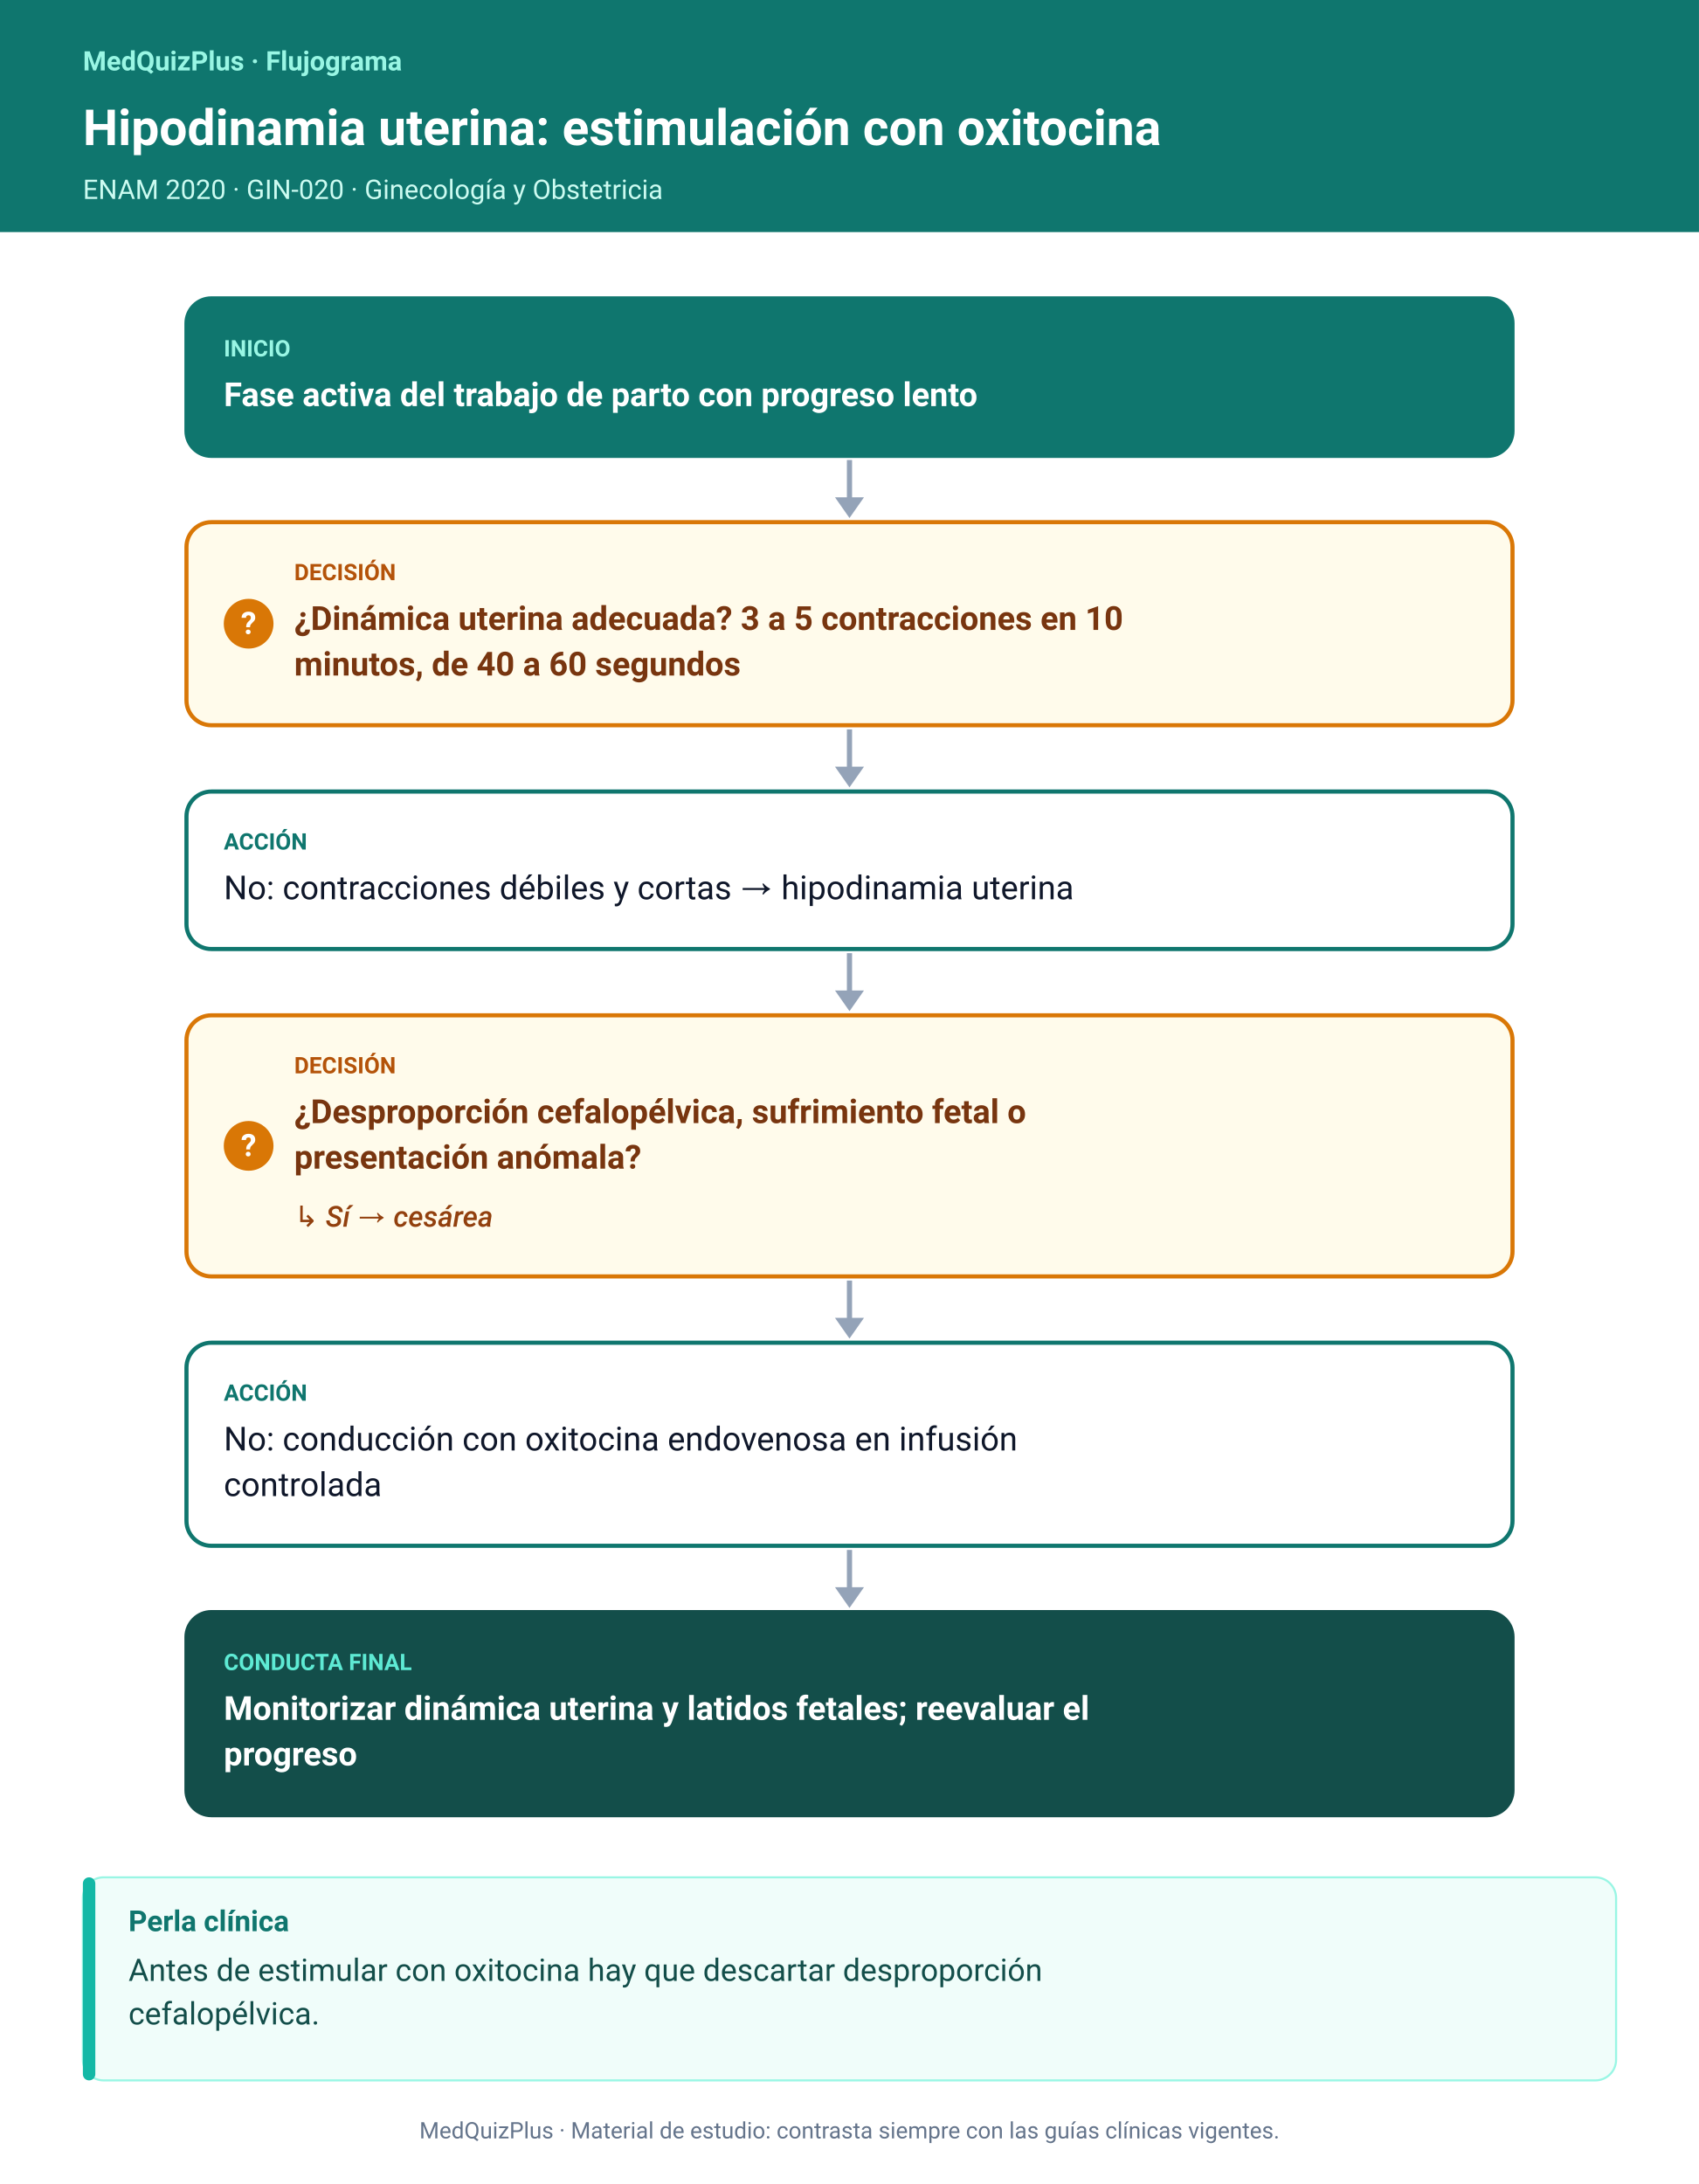
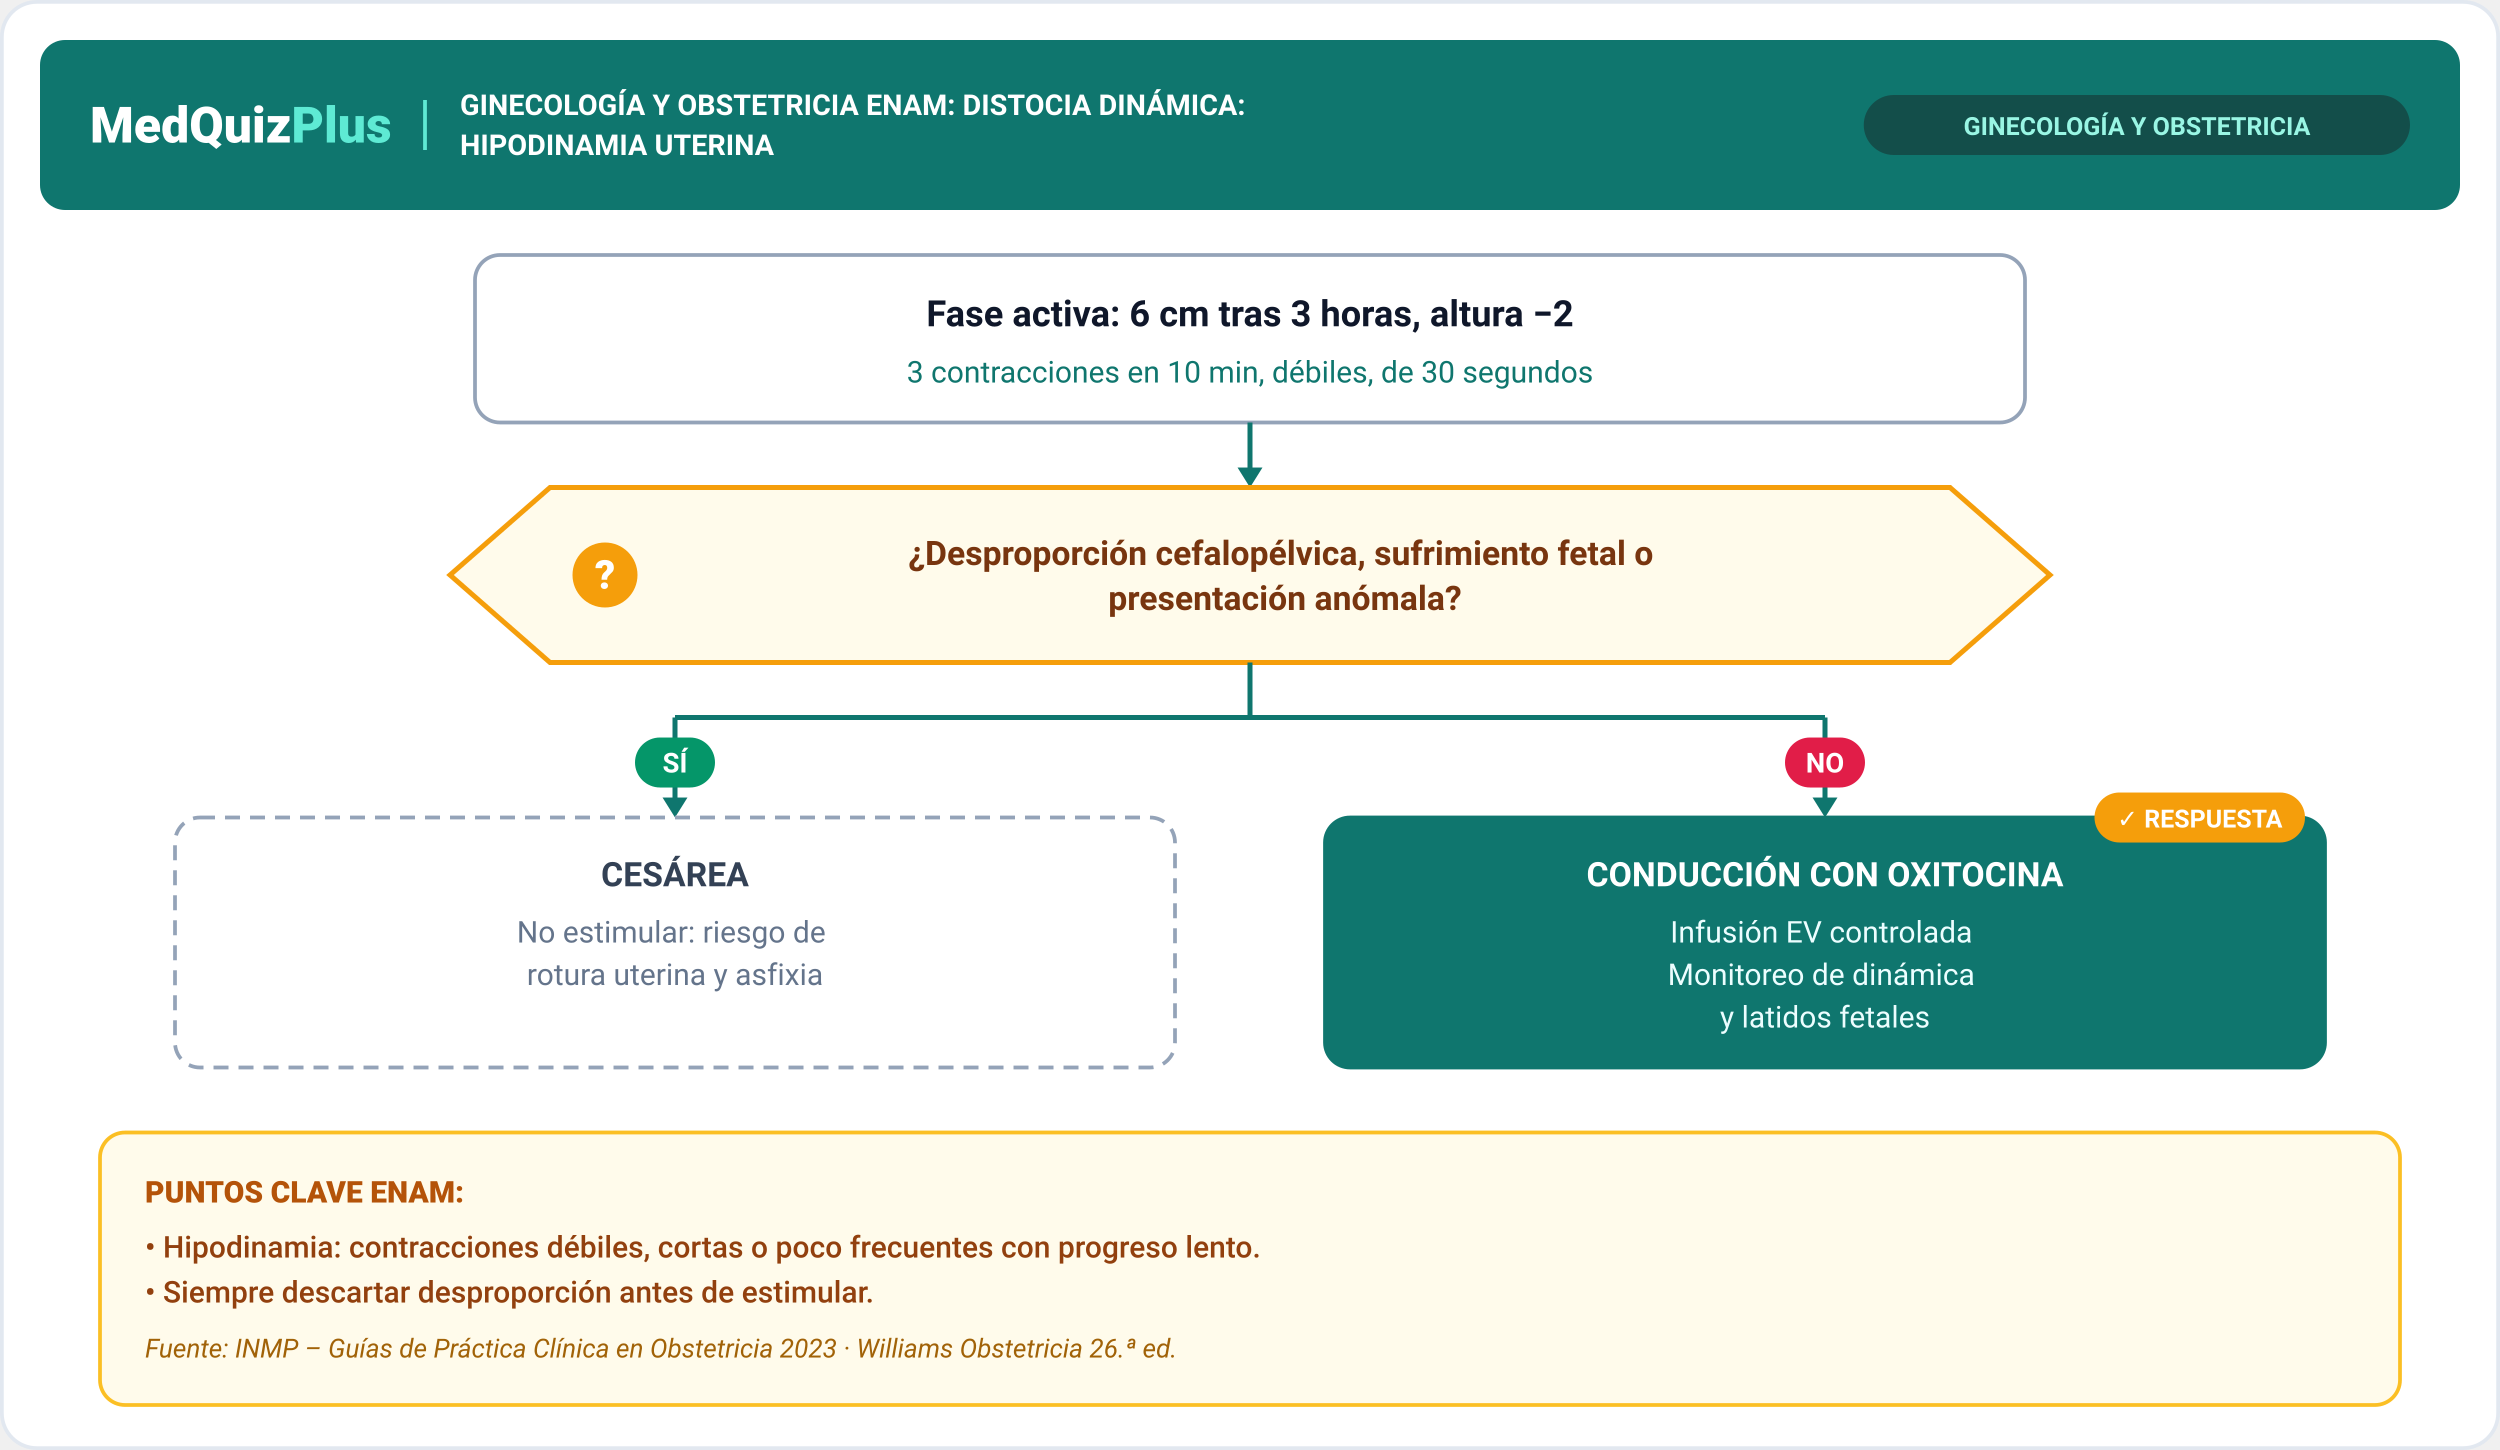
- <svg xmlns="http://www.w3.org/2000/svg" width="820" height="1054" viewBox="0 0 820 1054" font-family="Segoe UI, Roboto, Helvetica, Arial, sans-serif" role="img" aria-label="Hipodinamia uterina: estimulación con oxitocina">
-   <rect width="820" height="1054" fill="#ffffff" />
-   <rect x="0" y="0" width="820" height="112" fill="#0f766e" />
-   <text x="40" y="34" font-size="13" font-weight="600" font-style="normal" fill="#99f6e4" text-anchor="start" data-max="740">
-     <tspan x="40" dy="0">MedQuizPlus · Flujograma</tspan>
+ <svg xmlns="http://www.w3.org/2000/svg" width="1000" height="580" viewBox="0 0 1000 580" font-family="Segoe UI, Roboto, Helvetica, Arial, sans-serif" role="img" aria-label="Distocia dinámica: hipodinamia uterina">
+   <rect x="0.75" y="0.75" width="998.5" height="578.5" rx="14" fill="#ffffff" stroke="#e2e8f0" stroke-width="1.5" />
+   <rect x="16" y="16" width="968" height="68" rx="10" fill="#0f766e" />
+   <text x="36" y="57.0" font-size="20" font-weight="800" fill="#ffffff">MedQuiz<tspan fill="#5eead4">Plus</tspan>
  </text>
-   <text x="40" y="70" font-size="24" font-weight="700" font-style="normal" fill="#ffffff" text-anchor="start" data-max="740">
-     <tspan x="40" dy="0">Hipodinamia uterina: estimulación con oxitocina</tspan>
+   <line x1="170" y1="40.0" x2="170" y2="60.0" stroke="#5eead4" stroke-width="1.5" />
+   <text x="184.0" y="46.0" font-size="11.5" font-weight="700" font-style="normal" fill="#ffffff" text-anchor="start" data-max="542">
+     <tspan x="184.0" dy="0">GINECOLOGÍA Y OBSTETRICIA ENAM: DISTOCIA DINÁMICA:</tspan>
+     <tspan x="184.0" dy="16">HIPODINAMIA UTERINA</tspan>
  </text>
-   <text x="40" y="96" font-size="13" font-weight="400" font-style="normal" fill="#ccfbf1" text-anchor="start" data-max="740">
-     <tspan x="40" dy="0">ENAM 2020 · GIN-020 · Ginecología y Obstetricia</tspan>
+   <rect x="745.5" y="38.0" width="218.5" height="24" rx="12" fill="#134e4a" />
+   <text x="854.8" y="54.0" font-size="10" font-weight="700" font-style="normal" fill="#99f6e4" text-anchor="middle" data-max="202">
+     <tspan x="854.8" dy="0">GINECOLOGÍA Y OBSTETRICIA</tspan>
  </text>
-   <rect x="90" y="144" width="640" height="76" rx="12" fill="#0f766e" stroke="#0f766e" stroke-width="2" />
-   <text x="108" y="172" font-size="11" font-weight="700" font-style="normal" fill="#99f6e4" text-anchor="start" data-max="604">
-     <tspan x="108" dy="0">INICIO</tspan>
+   <rect x="190.0" y="102.0" width="620" height="67.0" rx="10" fill="#ffffff" stroke="#94a3b8" stroke-width="1.5" />
+   <text x="500.0" y="130.5" font-size="14.5" font-weight="700" font-style="normal" fill="#0f172a" text-anchor="middle" data-max="592">
+     <tspan x="500.0" dy="0">Fase activa: 6 cm tras 3 horas, altura −2</tspan>
  </text>
-   <text x="108" y="196" font-size="16" font-weight="600" font-style="normal" fill="#ffffff" text-anchor="start" data-max="604">
-     <tspan x="108" dy="0">Fase activa del trabajo de parto con progreso lento</tspan>
+   <text x="500.0" y="153.0" font-size="12" font-weight="400" font-style="normal" fill="#0f766e" text-anchor="middle" data-max="592">
+     <tspan x="500.0" dy="0">3 contracciones en 10 min, débiles, de 30 segundos</tspan>
  </text>
-   <line x1="410.0" y1="222" x2="410.0" y2="242" stroke="#94a3b8" stroke-width="2.5" />
-   <polygon points="403.0,240 417.0,240 410.0,250" fill="#94a3b8" />
-   <rect x="90" y="252" width="640" height="98" rx="12" fill="#fffbeb" stroke="#d97706" stroke-width="2" />
-   <circle cx="120" cy="301.0" r="12" fill="#d97706" />
-   <text x="120" y="306.0" font-size="15" font-weight="700" font-style="normal" fill="#ffffff" text-anchor="middle" data-max="0">
-     <tspan x="120" dy="0">?</tspan>
+   <line x1="500.0" y1="169.0" x2="500.0" y2="188.0" stroke="#0f766e" stroke-width="2" />
+   <polygon points="495.0,187.0 505.0,187.0 500.0,195.0" fill="#0f766e" />
+   <polygon points="180.0,230.0 220.0,195.0 780.0,195.0 820.0,230.0 780.0,265.0 220.0,265.0" fill="#fffbeb" stroke="#f59e0b" stroke-width="2" />
+   <circle cx="242.0" cy="230.0" r="13" fill="#f59e0b" />
+   <text x="242.0" y="235.5" font-size="16" font-weight="800" font-style="normal" fill="#ffffff" text-anchor="middle" data-max="0">
+     <tspan x="242.0" dy="0">?</tspan>
  </text>
-   <text x="142" y="280" font-size="11" font-weight="700" font-style="normal" fill="#b45309" text-anchor="start" data-max="570">
-     <tspan x="142" dy="0">DECISIÓN</tspan>
+   <text x="514.0" y="226.0" font-size="13.5" font-weight="700" font-style="normal" fill="#78350f" text-anchor="middle" data-max="470">
+     <tspan x="514.0" dy="0">¿Desproporción cefalopélvica, sufrimiento fetal o</tspan>
+     <tspan x="514.0" dy="18">presentación anómala?</tspan>
  </text>
-   <text x="142" y="304" font-size="16" font-weight="600" font-style="normal" fill="#78350f" text-anchor="start" data-max="570">
-     <tspan x="142" dy="0">¿Dinámica uterina adecuada? 3 a 5 contracciones en 10</tspan>
-     <tspan x="142" dy="22">minutos, de 40 a 60 segundos</tspan>
+   <line x1="500.0" y1="265.0" x2="500.0" y2="287.0" stroke="#0f766e" stroke-width="2" />
+   <line x1="270.0" y1="287.0" x2="730.0" y2="287.0" stroke="#0f766e" stroke-width="2" />
+   <line x1="270.0" y1="287.0" x2="270.0" y2="320.0" stroke="#0f766e" stroke-width="2" />
+   <polygon points="265.0,319.0 275.0,319.0 270.0,327.0" fill="#0f766e" />
+   <rect x="254.0" y="295.0" width="32.0" height="20" rx="10" fill="#059669" />
+   <text x="270.0" y="309.0" font-size="11" font-weight="700" font-style="normal" fill="#ffffff" text-anchor="middle" data-max="0">
+     <tspan x="270.0" dy="0">SÍ</tspan>
  </text>
-   <line x1="410.0" y1="352" x2="410.0" y2="372" stroke="#94a3b8" stroke-width="2.5" />
-   <polygon points="403.0,370 417.0,370 410.0,380" fill="#94a3b8" />
-   <rect x="90" y="382" width="640" height="76" rx="12" fill="#ffffff" stroke="#0f766e" stroke-width="2" />
-   <text x="108" y="410" font-size="11" font-weight="700" font-style="normal" fill="#0f766e" text-anchor="start" data-max="604">
-     <tspan x="108" dy="0">ACCIÓN</tspan>
+   <line x1="730.0" y1="287.0" x2="730.0" y2="320.0" stroke="#0f766e" stroke-width="2" />
+   <polygon points="725.0,319.0 735.0,319.0 730.0,327.0" fill="#0f766e" />
+   <rect x="714.0" y="295.0" width="32.0" height="20" rx="10" fill="#e11d48" />
+   <text x="730.0" y="309.0" font-size="11" font-weight="700" font-style="normal" fill="#ffffff" text-anchor="middle" data-max="0">
+     <tspan x="730.0" dy="0">NO</tspan>
  </text>
-   <text x="108" y="434" font-size="16" font-weight="400" font-style="normal" fill="#0f172a" text-anchor="start" data-max="604">
-     <tspan x="108" dy="0">No: contracciones débiles y cortas → hipodinamia uterina</tspan>
+   <rect x="70.0" y="327.0" width="400" height="100.0" rx="10" fill="#ffffff" stroke="#94a3b8" stroke-width="1.5" stroke-dasharray="6 4" />
+   <text x="270.0" y="354.5" font-size="13.5" font-weight="700" font-style="normal" fill="#334155" text-anchor="middle" data-max="372">
+     <tspan x="270.0" dy="0">CESÁREA</tspan>
  </text>
-   <line x1="410.0" y1="460" x2="410.0" y2="480" stroke="#94a3b8" stroke-width="2.5" />
-   <polygon points="403.0,478 417.0,478 410.0,488" fill="#94a3b8" />
-   <rect x="90" y="490" width="640" height="126" rx="12" fill="#fffbeb" stroke="#d97706" stroke-width="2" />
-   <circle cx="120" cy="553.0" r="12" fill="#d97706" />
-   <text x="120" y="558.0" font-size="15" font-weight="700" font-style="normal" fill="#ffffff" text-anchor="middle" data-max="0">
-     <tspan x="120" dy="0">?</tspan>
+   <text x="270.0" y="377.0" font-size="12" font-weight="400" font-style="normal" fill="#64748b" text-anchor="middle" data-max="372">
+     <tspan x="270.0" dy="0">No estimular: riesgo de</tspan>
+     <tspan x="270.0" dy="17">rotura uterina y asfixia</tspan>
  </text>
-   <text x="142" y="518" font-size="11" font-weight="700" font-style="normal" fill="#b45309" text-anchor="start" data-max="570">
-     <tspan x="142" dy="0">DECISIÓN</tspan>
+   <rect x="530.0" y="327.0" width="400" height="100.0" rx="10" fill="#0f766e" stroke="#0f766e" stroke-width="1.5" />
+   <text x="730.0" y="354.5" font-size="13.5" font-weight="700" font-style="normal" fill="#ffffff" text-anchor="middle" data-max="372">
+     <tspan x="730.0" dy="0">CONDUCCIÓN CON OXITOCINA</tspan>
  </text>
-   <text x="142" y="542" font-size="16" font-weight="600" font-style="normal" fill="#78350f" text-anchor="start" data-max="570">
-     <tspan x="142" dy="0">¿Desproporción cefalopélvica, sufrimiento fetal o</tspan>
-     <tspan x="142" dy="22">presentación anómala?</tspan>
+   <text x="730.0" y="377.0" font-size="12" font-weight="400" font-style="normal" fill="#ecfeff" text-anchor="middle" data-max="372">
+     <tspan x="730.0" dy="0">Infusión EV controlada</tspan>
+     <tspan x="730.0" dy="17">Monitoreo de dinámica</tspan>
+     <tspan x="730.0" dy="17">y latidos fetales</tspan>
  </text>
-   <text x="142" y="592" font-size="14" font-weight="500" font-style="italic" fill="#92400e" text-anchor="start" data-max="570">
-     <tspan x="142" dy="0">↳ Sí → cesárea</tspan>
+   <rect x="837.8" y="317.0" width="84.2" height="20" rx="10" fill="#f59e0b" />
+   <text x="879.9" y="331.0" font-size="10" font-weight="700" font-style="normal" fill="#ffffff" text-anchor="middle" data-max="0">
+     <tspan x="879.9" dy="0">✓ RESPUESTA</tspan>
  </text>
-   <line x1="410.0" y1="618" x2="410.0" y2="638" stroke="#94a3b8" stroke-width="2.5" />
-   <polygon points="403.0,636 417.0,636 410.0,646" fill="#94a3b8" />
-   <rect x="90" y="648" width="640" height="98" rx="12" fill="#ffffff" stroke="#0f766e" stroke-width="2" />
-   <text x="108" y="676" font-size="11" font-weight="700" font-style="normal" fill="#0f766e" text-anchor="start" data-max="604">
-     <tspan x="108" dy="0">ACCIÓN</tspan>
+   <rect x="40" y="453.0" width="920" height="109.0" rx="10" fill="#fffbeb" stroke="#fbbf24" stroke-width="1.5" />
+   <text x="58.0" y="481.0" font-size="12" font-weight="800" font-style="normal" fill="#b45309" text-anchor="start" data-max="884">
+     <tspan x="58.0" dy="0">PUNTOS CLAVE ENAM:</tspan>
  </text>
-   <text x="108" y="700" font-size="16" font-weight="400" font-style="normal" fill="#0f172a" text-anchor="start" data-max="604">
-     <tspan x="108" dy="0">No: conducción con oxitocina endovenosa en infusión</tspan>
-     <tspan x="108" dy="22">controlada</tspan>
+   <text x="58.0" y="503.0" font-size="12" font-weight="500" font-style="normal" fill="#92400e" text-anchor="start" data-max="884">
+     <tspan x="58.0" dy="0">• Hipodinamia: contracciones débiles, cortas o poco frecuentes con progreso lento.</tspan>
+     <tspan x="58.0" dy="18">• Siempre descartar desproporción antes de estimular.</tspan>
  </text>
-   <line x1="410.0" y1="748" x2="410.0" y2="768" stroke="#94a3b8" stroke-width="2.5" />
-   <polygon points="403.0,766 417.0,766 410.0,776" fill="#94a3b8" />
-   <rect x="90" y="778" width="640" height="98" rx="12" fill="#134e4a" stroke="#134e4a" stroke-width="2" />
-   <text x="108" y="806" font-size="11" font-weight="700" font-style="normal" fill="#5eead4" text-anchor="start" data-max="604">
-     <tspan x="108" dy="0">CONDUCTA FINAL</tspan>
-   </text>
-   <text x="108" y="830" font-size="16" font-weight="700" font-style="normal" fill="#ffffff" text-anchor="start" data-max="604">
-     <tspan x="108" dy="0">Monitorizar dinámica uterina y latidos fetales; reevaluar el</tspan>
-     <tspan x="108" dy="22">progreso</tspan>
-   </text>
-   <rect x="40" y="906" width="740" height="98" rx="10" fill="#f0fdfa" stroke="#99f6e4" />
-   <rect x="40" y="906" width="6" height="98" rx="3" fill="#14b8a6" />
-   <text x="62" y="932" font-size="14" font-weight="700" font-style="normal" fill="#0f766e" text-anchor="start" data-max="704">
-     <tspan x="62" dy="0">Perla clínica</tspan>
-   </text>
-   <text x="62" y="956" font-size="15" font-weight="400" font-style="normal" fill="#134e4a" text-anchor="start" data-max="704">
-     <tspan x="62" dy="0">Antes de estimular con oxitocina hay que descartar desproporción</tspan>
-     <tspan x="62" dy="21">cefalopélvica.</tspan>
-   </text>
-   <text x="410.0" y="1032" font-size="11" font-weight="400" font-style="normal" fill="#64748b" text-anchor="middle" data-max="740">
-     <tspan x="410.0" dy="0">MedQuizPlus · Material de estudio: contrasta siempre con las guías clínicas vigentes.</tspan>
+   <text x="58.0" y="543.0" font-size="10.5" font-weight="400" font-style="italic" fill="#a16207" text-anchor="start" data-max="884">
+     <tspan x="58.0" dy="0">Fuente: INMP – Guías de Práctica Clínica en Obstetricia 2023 · Williams Obstetricia 26.ª ed.</tspan>
  </text>
</svg>
